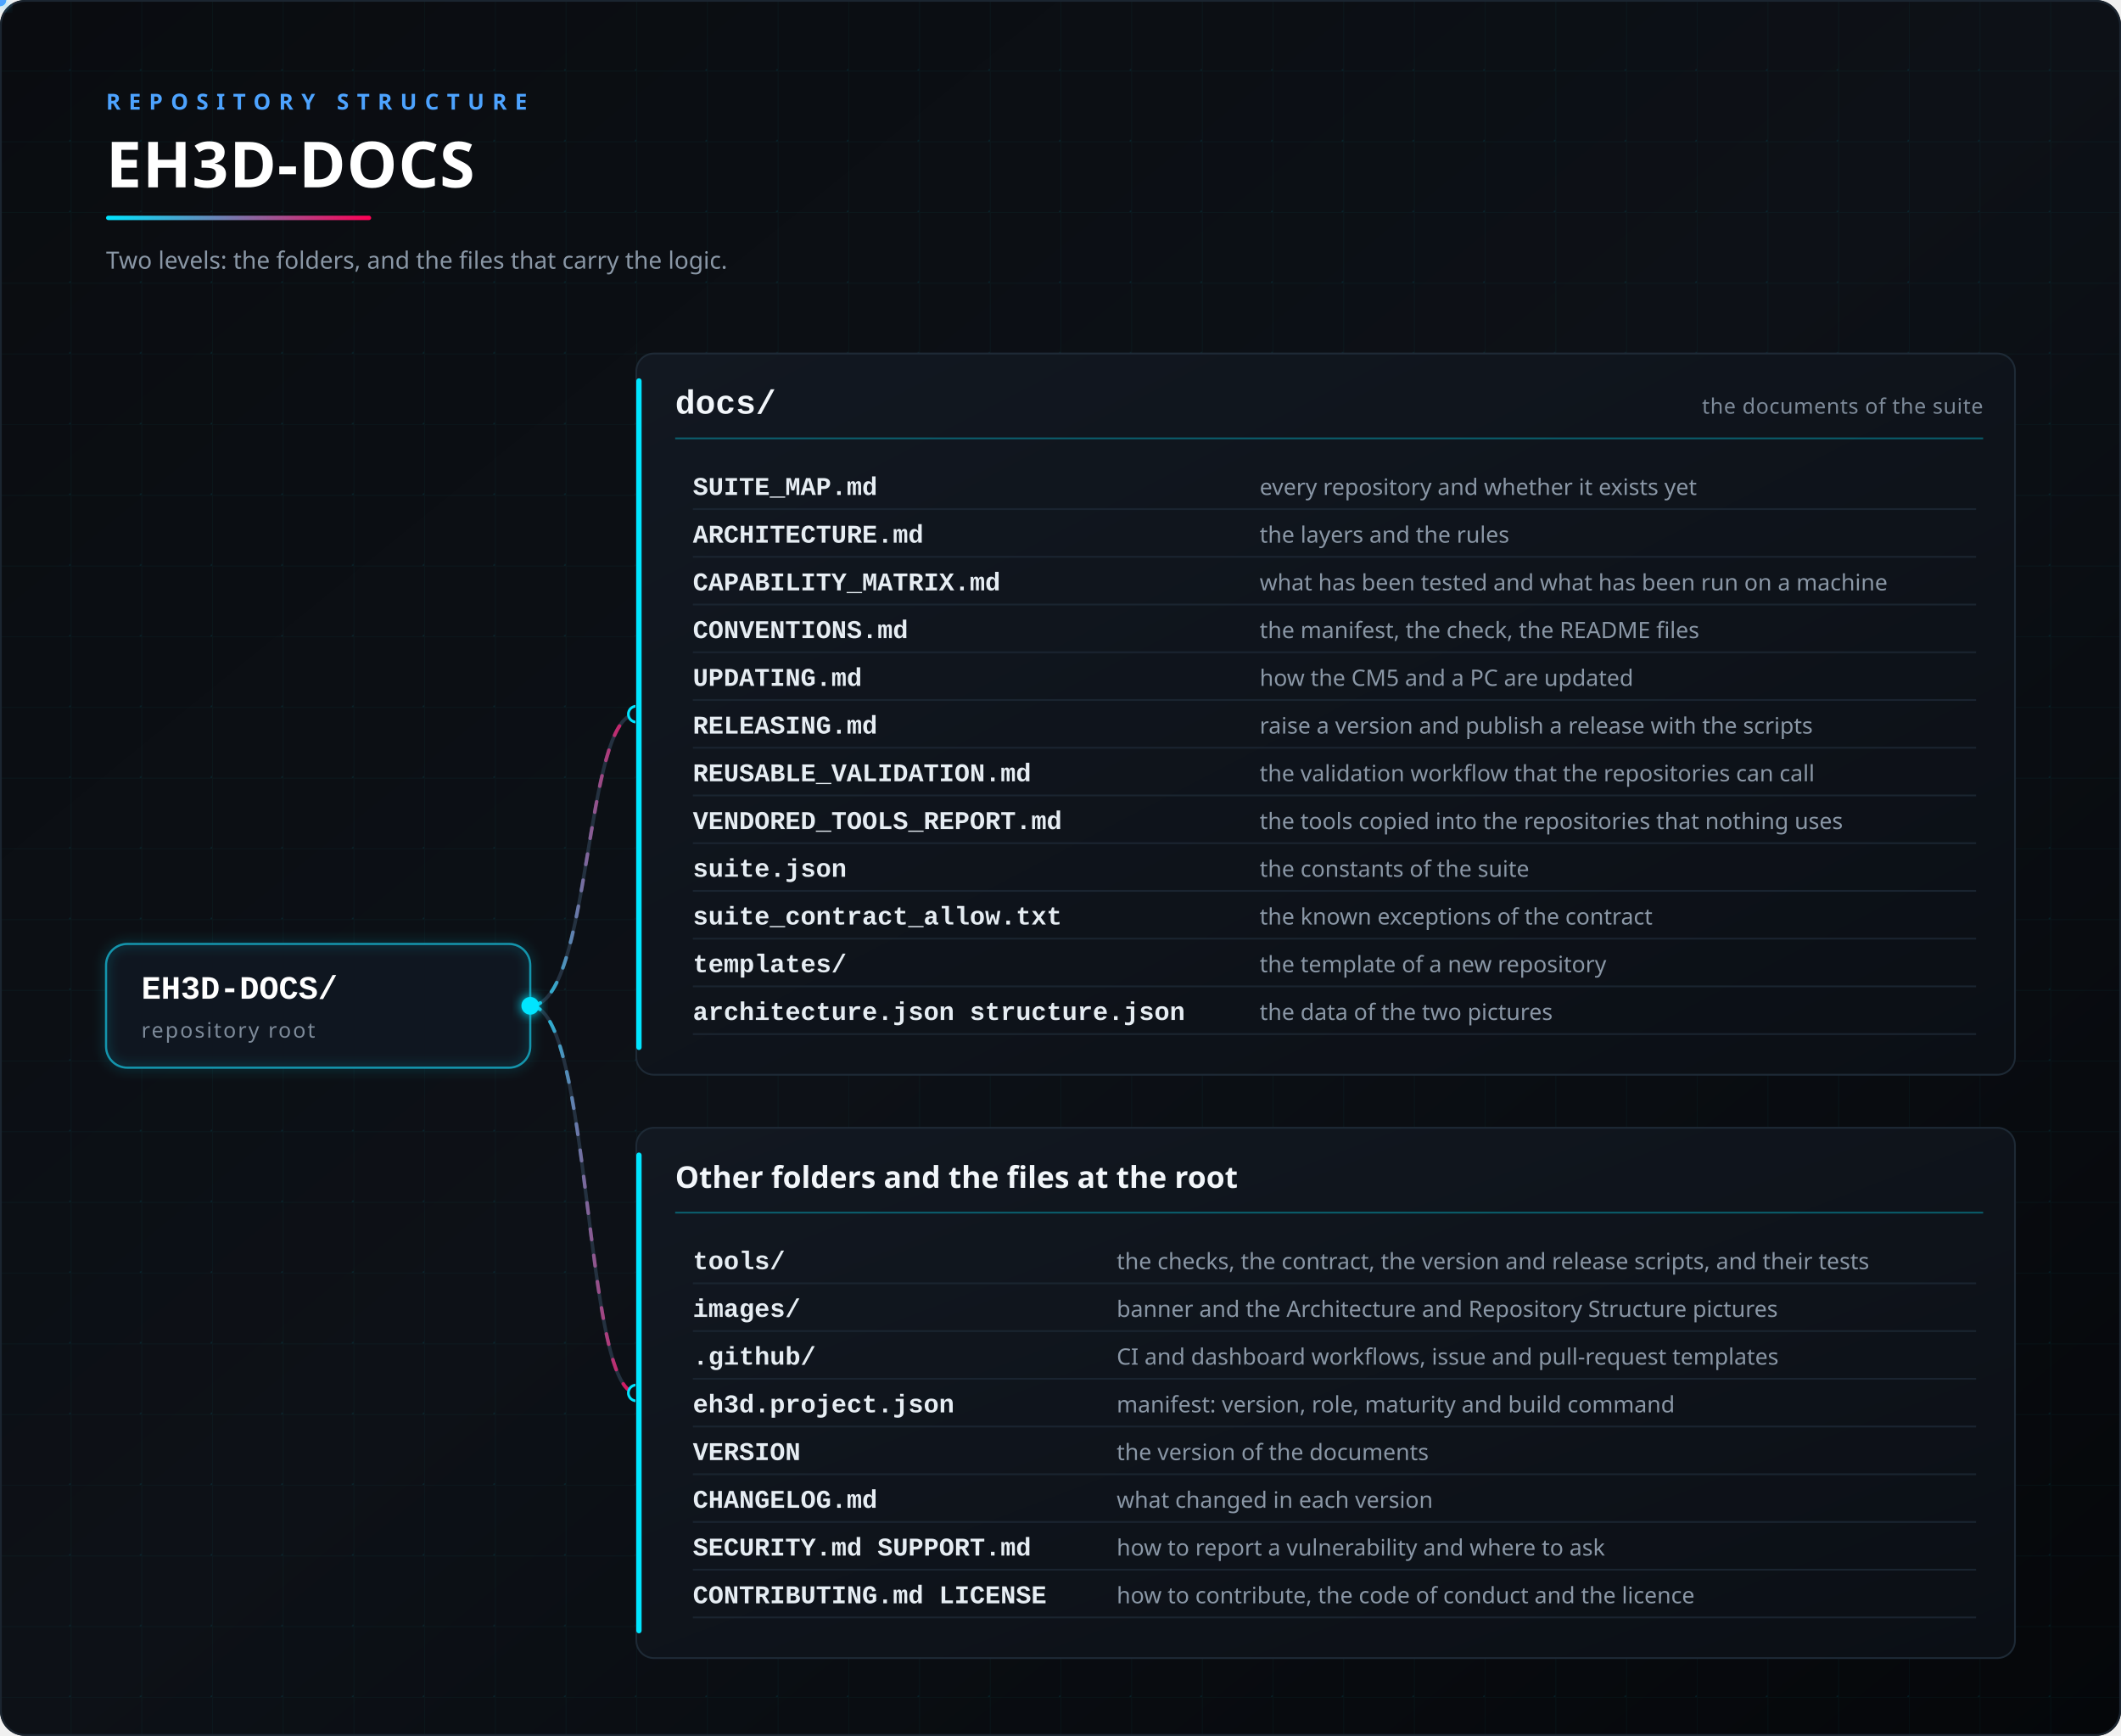
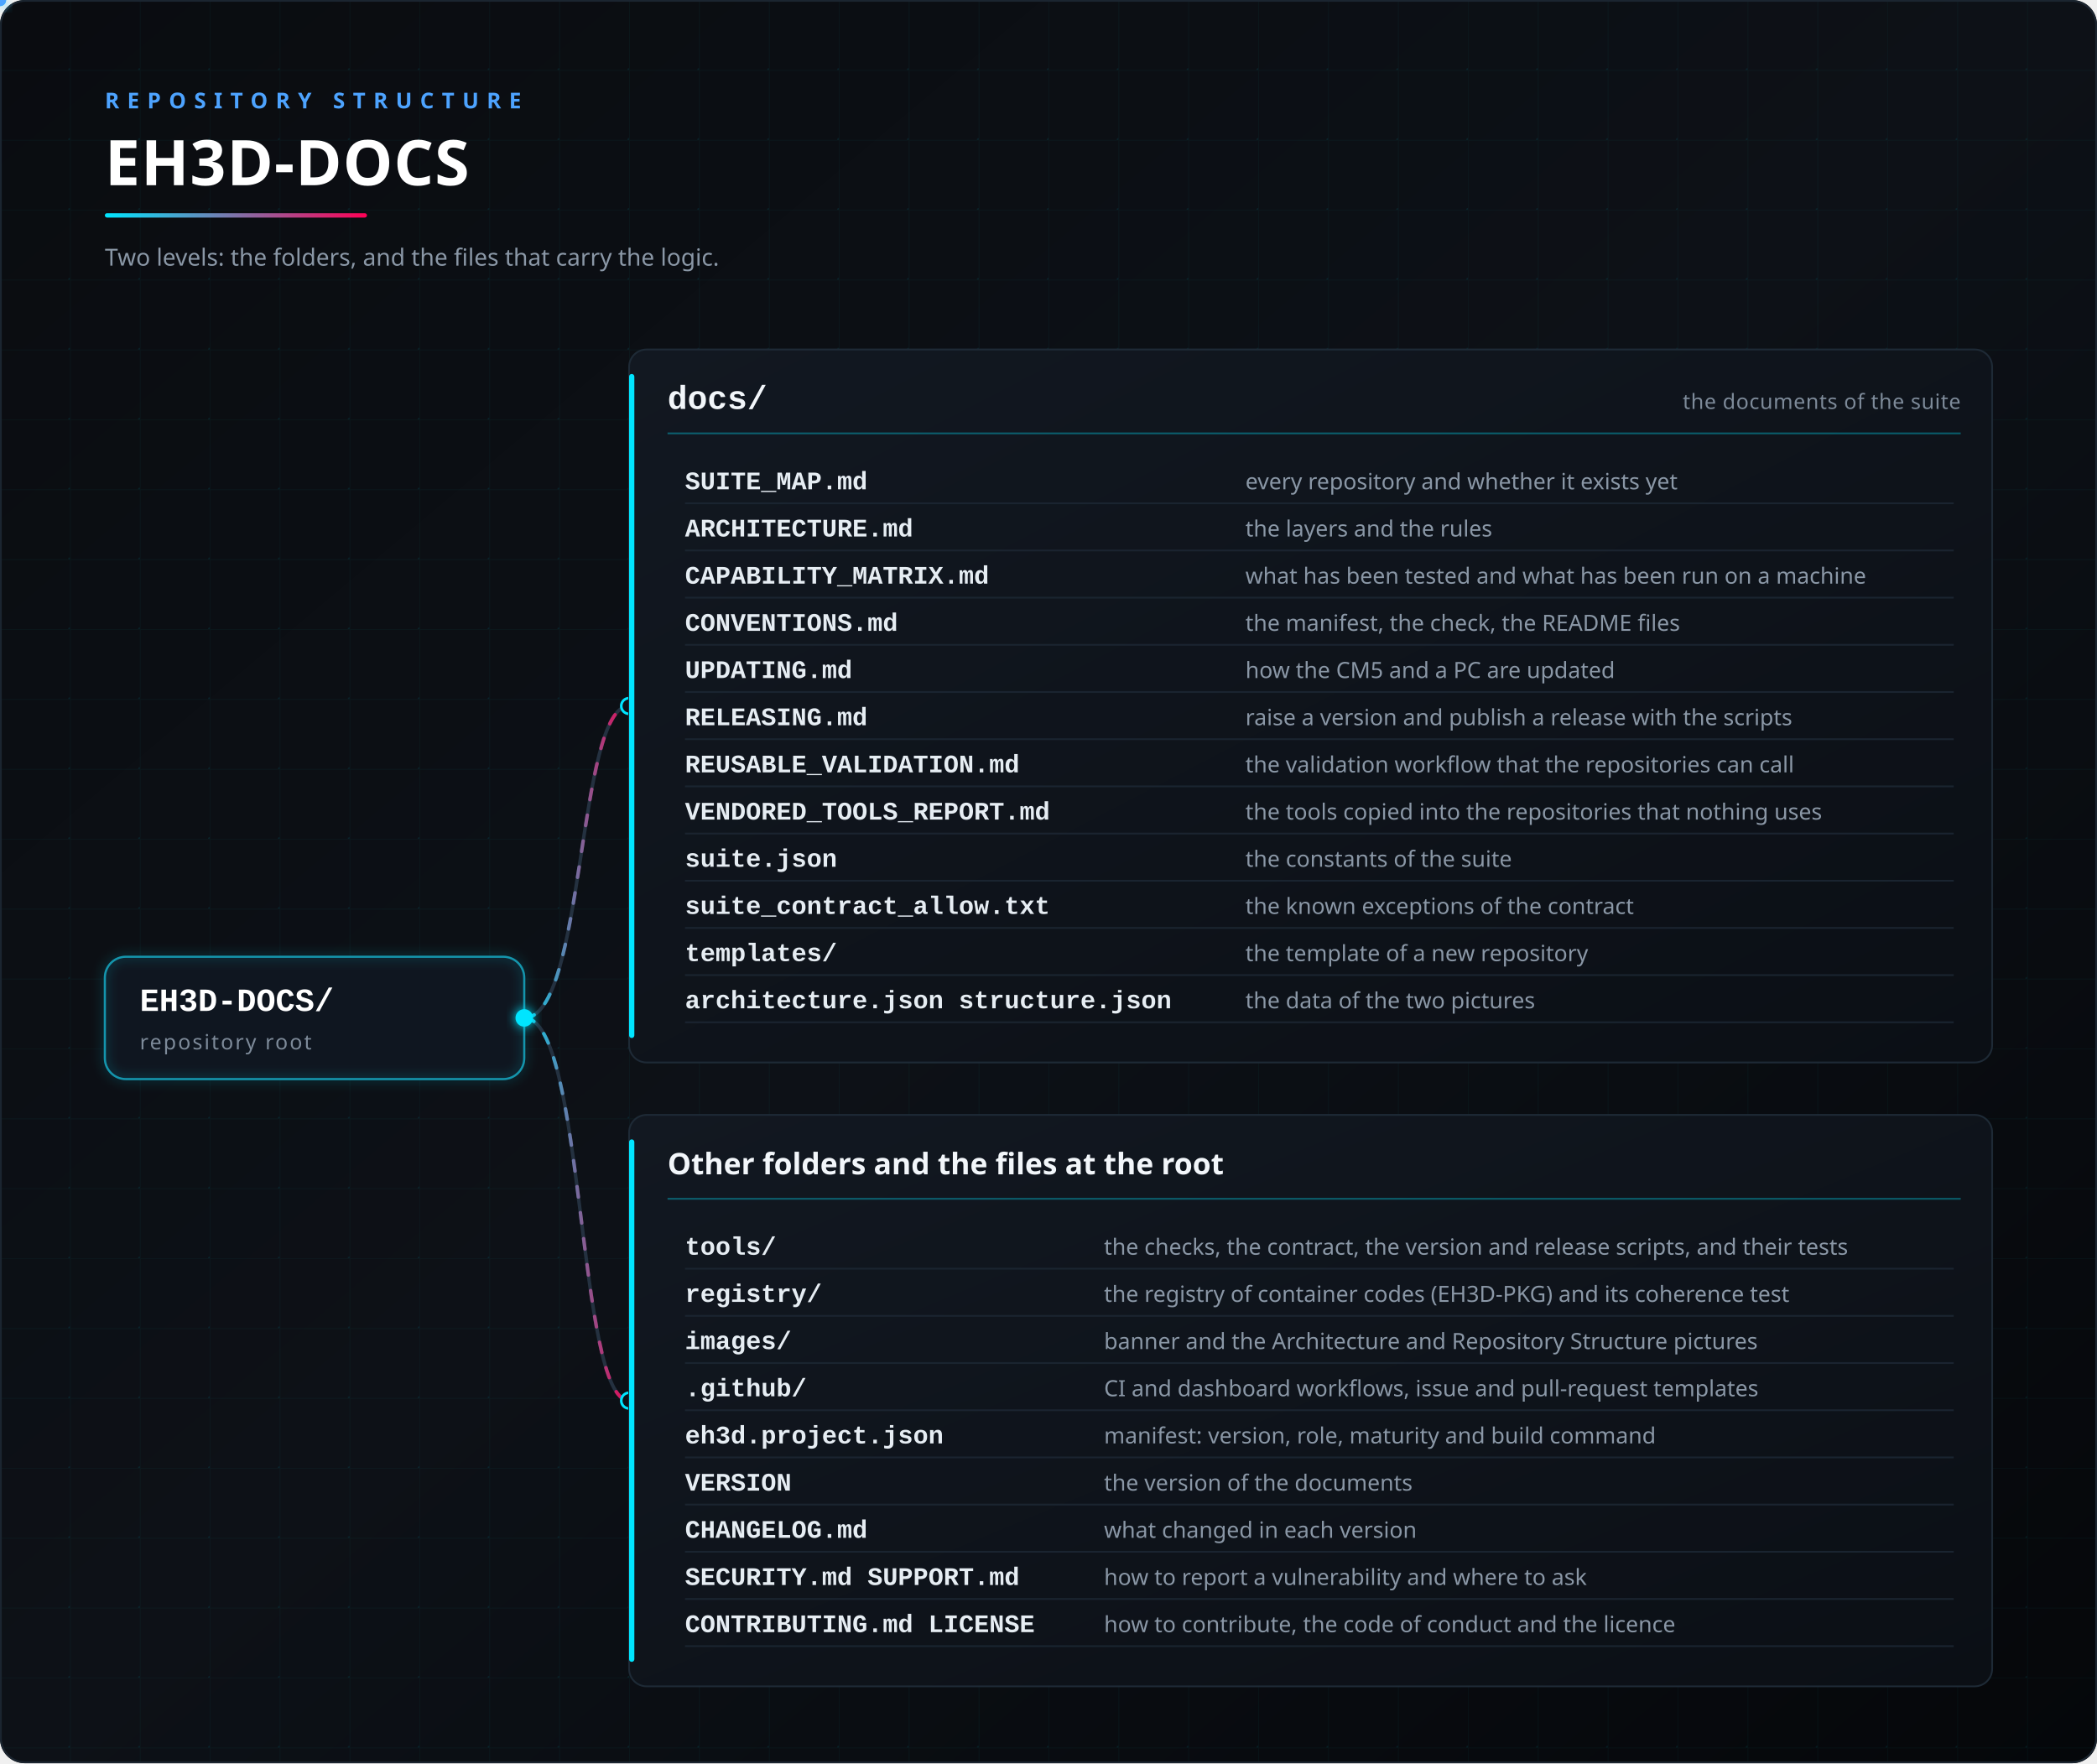
- <svg xmlns="http://www.w3.org/2000/svg" viewBox="0 0 1200 982" width="100%" role="img" aria-labelledby="t d">
+ <svg xmlns="http://www.w3.org/2000/svg" viewBox="0 0 1200 1009" width="100%" role="img" aria-labelledby="t d">
  <defs>
    <linearGradient id="bg" x1="0" y1="0" x2="1" y2="1">
      <stop offset="0" stop-color="#0A0C10" />
      <stop offset="0.5" stop-color="#0D1117" />
      <stop offset="1" stop-color="#05070A" />
    </linearGradient>
    <linearGradient id="card" x1="0" y1="0" x2="1" y2="1">
      <stop offset="0" stop-color="#121821" />
      <stop offset="1" stop-color="#0B0F15" />
    </linearGradient>
    <linearGradient id="line" x1="0" y1="0" x2="1" y2="0">
      <stop offset="0" stop-color="#00E5FF" />
      <stop offset="1" stop-color="#FF0055" />
    </linearGradient>
    <filter id="glow" x="-50%" y="-50%" width="200%" height="200%">
      <feGaussianBlur stdDeviation="3" result="b" />
      <feMerge>
        <feMergeNode in="b" />
        <feMergeNode in="SourceGraphic" />
      </feMerge>
    </filter>
    <pattern id="grid" width="40" height="40" patternUnits="userSpaceOnUse">
      <path d="M40 0H0V40" fill="none" stroke="#00E5FF" stroke-opacity="0.035" />
      <circle cx="40" cy="40" r="1" fill="#00E5FF" fill-opacity="0.09" />
    </pattern>
  </defs>
-   <rect width="1200" height="982" rx="14" fill="url(#bg)" />
-   <rect width="1200" height="982" rx="14" fill="url(#grid)" />
-   <rect x="0.5" y="0.5" width="1199" height="981" rx="14" fill="none" stroke="#1B2530" />
+   <rect width="1200" height="1009" rx="14" fill="url(#bg)" />
+   <rect width="1200" height="1009" rx="14" fill="url(#grid)" />
+   <rect x="0.5" y="0.5" width="1199" height="1008" rx="14" fill="none" stroke="#1B2530" />
  <text x="60" y="62" font-family="'Segoe UI','Noto Sans','Noto Sans CJK SC','Microsoft YaHei','Yu Gothic','Helvetica Neue',Helvetica,Arial,sans-serif" font-size="12.5" font-weight="600" fill="#4DA3FF" text-anchor="start" letter-spacing="4.5">REPOSITORY STRUCTURE</text>
  <text x="60" y="106" font-family="'Segoe UI','Noto Sans','Noto Sans CJK SC','Microsoft YaHei','Yu Gothic','Helvetica Neue',Helvetica,Arial,sans-serif" font-size="36" font-weight="700" fill="#FFFFFF" text-anchor="start" letter-spacing="0.5">EH3D-DOCS</text>
  <rect x="60" y="122" width="150" height="2.5" rx="1.25" fill="url(#line)">
    <animate attributeName="width" values="40;150;150" keyTimes="0;0.4;1" dur="3s" repeatCount="indefinite" />
  </rect>
  <text x="60" y="152" font-family="'Segoe UI','Noto Sans','Noto Sans CJK SC','Microsoft YaHei','Yu Gothic','Helvetica Neue',Helvetica,Arial,sans-serif" font-size="13.5" font-weight="400" fill="#8A97A6" text-anchor="start">Two levels: the folders, and the files that carry the logic.</text>
-   <path id="c0" d="M300,569 C335,569 330,404 360,404" fill="none" stroke="#243140" stroke-width="2" />
-   <path d="M300,569 C335,569 330,404 360,404" fill="none" stroke="url(#line)" stroke-width="2" stroke-linecap="round" stroke-dasharray="6 9" opacity="0.9">
+   <path id="c0" d="M300,582.5 C335,582.5 330,404 360,404" fill="none" stroke="#243140" stroke-width="2" />
+   <path d="M300,582.5 C335,582.5 330,404 360,404" fill="none" stroke="url(#line)" stroke-width="2" stroke-linecap="round" stroke-dasharray="6 9" opacity="0.9">
    <animate attributeName="stroke-dashoffset" from="0" to="-30" dur="1.6s" repeatCount="indefinite" />
  </path>
  <circle cx="360" cy="404" r="4.5" fill="#0D1117" stroke="#00E5FF" stroke-width="1.5" />
-   <path id="c1" d="M300,569 C335,569 330,788 360,788" fill="none" stroke="#243140" stroke-width="2" />
-   <path d="M300,569 C335,569 330,788 360,788" fill="none" stroke="url(#line)" stroke-width="2" stroke-linecap="round" stroke-dasharray="6 9" opacity="0.9">
+   <path id="c1" d="M300,582.5 C335,582.5 330,801.5 360,801.5" fill="none" stroke="#243140" stroke-width="2" />
+   <path d="M300,582.5 C335,582.5 330,801.5 360,801.5" fill="none" stroke="url(#line)" stroke-width="2" stroke-linecap="round" stroke-dasharray="6 9" opacity="0.9">
    <animate attributeName="stroke-dashoffset" from="0" to="-30" dur="1.6s" repeatCount="indefinite" />
  </path>
-   <circle cx="360" cy="788" r="4.5" fill="#0D1117" stroke="#00E5FF" stroke-width="1.5" />
+   <circle cx="360" cy="801.5" r="4.5" fill="#0D1117" stroke="#00E5FF" stroke-width="1.5" />
  <circle r="3.5" fill="#00E5FF" filter="url(#glow)">
    <animateMotion dur="3.4s" repeatCount="indefinite">
      <mpath href="#c0" />
    </animateMotion>
  </circle>
  <circle r="3.5" fill="#4DA3FF" filter="url(#glow)">
    <animateMotion dur="4.2s" repeatCount="indefinite">
      <mpath href="#c1" />
    </animateMotion>
  </circle>
-   <rect x="60" y="534" width="240" height="70" rx="12" fill="#0F1620" stroke="#2A3A4C" stroke-width="1.2" />
-   <rect x="60" y="534" width="240" height="70" rx="12" fill="none" stroke="#00E5FF" stroke-opacity="0.5" stroke-width="1.2" filter="url(#glow)">
+   <rect x="60" y="547.5" width="240" height="70" rx="12" fill="#0F1620" stroke="#2A3A4C" stroke-width="1.2" />
+   <rect x="60" y="547.5" width="240" height="70" rx="12" fill="none" stroke="#00E5FF" stroke-opacity="0.5" stroke-width="1.2" filter="url(#glow)">
    <animate attributeName="stroke-opacity" values="0.15;0.6;0.15" dur="3.6s" repeatCount="indefinite" />
  </rect>
-   <text x="80" y="565" font-family="'JetBrains Mono','Cascadia Code','SFMono-Regular',Consolas,'Liberation Mono',monospace" font-size="18.5" font-weight="700" fill="#FFFFFF" text-anchor="start">EH3D-DOCS/</text>
-   <text x="80" y="587" font-family="'Segoe UI','Noto Sans','Noto Sans CJK SC','Microsoft YaHei','Yu Gothic','Helvetica Neue',Helvetica,Arial,sans-serif" font-size="12" font-weight="400" fill="#7D8A99" text-anchor="start" letter-spacing="1">repository root</text>
-   <circle cx="300" cy="569" r="5" fill="#00E5FF" filter="url(#glow)" />
+   <text x="80" y="578.5" font-family="'JetBrains Mono','Cascadia Code','SFMono-Regular',Consolas,'Liberation Mono',monospace" font-size="18.5" font-weight="700" fill="#FFFFFF" text-anchor="start">EH3D-DOCS/</text>
+   <text x="80" y="600.5" font-family="'Segoe UI','Noto Sans','Noto Sans CJK SC','Microsoft YaHei','Yu Gothic','Helvetica Neue',Helvetica,Arial,sans-serif" font-size="12" font-weight="400" fill="#7D8A99" text-anchor="start" letter-spacing="1">repository root</text>
+   <circle cx="300" cy="582.5" r="5" fill="#00E5FF" filter="url(#glow)" />
  <rect x="360" y="200" width="780" height="408" rx="10" fill="url(#card)" stroke="#1E2A36" stroke-width="1" />
  <rect x="360" y="214" width="3" height="380" rx="1.5" fill="#00E5FF">
    <animate attributeName="opacity" values="0.55;1;0.55" dur="4s" begin="0s" repeatCount="indefinite" />
  </rect>
  <text x="382" y="234" font-family="'JetBrains Mono','Cascadia Code','SFMono-Regular',Consolas,'Liberation Mono',monospace" font-size="19" font-weight="700" fill="#F2F6FA" text-anchor="start">docs/</text>
  <text x="1122" y="234" font-family="'Segoe UI','Noto Sans','Noto Sans CJK SC','Microsoft YaHei','Yu Gothic','Helvetica Neue',Helvetica,Arial,sans-serif" font-size="12" font-weight="400" fill="#7D8A99" text-anchor="end" letter-spacing="0.3">the documents of the suite</text>
  <line x1="382" y1="248" x2="1122" y2="248" stroke="#00E5FF" stroke-opacity="0.35" stroke-width="1" />
  <text x="392" y="280" font-family="'JetBrains Mono','Cascadia Code','SFMono-Regular',Consolas,'Liberation Mono',monospace" font-size="14.5" font-weight="600" fill="#E6EDF3" text-anchor="start">SUITE_MAP.md</text>
  <text x="712.67" y="280" font-family="'Segoe UI','Noto Sans','Noto Sans CJK SC','Microsoft YaHei','Yu Gothic','Helvetica Neue',Helvetica,Arial,sans-serif" font-size="12.8" font-weight="400" fill="#8A97A6" text-anchor="start">every repository and whether it exists yet</text>
  <line x1="392" y1="288" x2="1118" y2="288" stroke="#1A2430" stroke-width="1" />
  <text x="392" y="307" font-family="'JetBrains Mono','Cascadia Code','SFMono-Regular',Consolas,'Liberation Mono',monospace" font-size="14.5" font-weight="600" fill="#E6EDF3" text-anchor="start">ARCHITECTURE.md</text>
  <text x="712.67" y="307" font-family="'Segoe UI','Noto Sans','Noto Sans CJK SC','Microsoft YaHei','Yu Gothic','Helvetica Neue',Helvetica,Arial,sans-serif" font-size="12.8" font-weight="400" fill="#8A97A6" text-anchor="start">the layers and the rules</text>
  <line x1="392" y1="315" x2="1118" y2="315" stroke="#1A2430" stroke-width="1" />
  <text x="392" y="334" font-family="'JetBrains Mono','Cascadia Code','SFMono-Regular',Consolas,'Liberation Mono',monospace" font-size="14.5" font-weight="600" fill="#E6EDF3" text-anchor="start">CAPABILITY_MATRIX.md</text>
  <text x="712.67" y="334" font-family="'Segoe UI','Noto Sans','Noto Sans CJK SC','Microsoft YaHei','Yu Gothic','Helvetica Neue',Helvetica,Arial,sans-serif" font-size="12.8" font-weight="400" fill="#8A97A6" text-anchor="start">what has been tested and what has been run on a machine</text>
  <line x1="392" y1="342" x2="1118" y2="342" stroke="#1A2430" stroke-width="1" />
  <text x="392" y="361" font-family="'JetBrains Mono','Cascadia Code','SFMono-Regular',Consolas,'Liberation Mono',monospace" font-size="14.5" font-weight="600" fill="#E6EDF3" text-anchor="start">CONVENTIONS.md</text>
  <text x="712.67" y="361" font-family="'Segoe UI','Noto Sans','Noto Sans CJK SC','Microsoft YaHei','Yu Gothic','Helvetica Neue',Helvetica,Arial,sans-serif" font-size="12.8" font-weight="400" fill="#8A97A6" text-anchor="start">the manifest, the check, the README files</text>
  <line x1="392" y1="369" x2="1118" y2="369" stroke="#1A2430" stroke-width="1" />
  <text x="392" y="388" font-family="'JetBrains Mono','Cascadia Code','SFMono-Regular',Consolas,'Liberation Mono',monospace" font-size="14.5" font-weight="600" fill="#E6EDF3" text-anchor="start">UPDATING.md</text>
  <text x="712.67" y="388" font-family="'Segoe UI','Noto Sans','Noto Sans CJK SC','Microsoft YaHei','Yu Gothic','Helvetica Neue',Helvetica,Arial,sans-serif" font-size="12.8" font-weight="400" fill="#8A97A6" text-anchor="start">how the CM5 and a PC are updated</text>
  <line x1="392" y1="396" x2="1118" y2="396" stroke="#1A2430" stroke-width="1" />
  <text x="392" y="415" font-family="'JetBrains Mono','Cascadia Code','SFMono-Regular',Consolas,'Liberation Mono',monospace" font-size="14.5" font-weight="600" fill="#E6EDF3" text-anchor="start">RELEASING.md</text>
  <text x="712.67" y="415" font-family="'Segoe UI','Noto Sans','Noto Sans CJK SC','Microsoft YaHei','Yu Gothic','Helvetica Neue',Helvetica,Arial,sans-serif" font-size="12.8" font-weight="400" fill="#8A97A6" text-anchor="start">raise a version and publish a release with the scripts</text>
  <line x1="392" y1="423" x2="1118" y2="423" stroke="#1A2430" stroke-width="1" />
  <text x="392" y="442" font-family="'JetBrains Mono','Cascadia Code','SFMono-Regular',Consolas,'Liberation Mono',monospace" font-size="14.5" font-weight="600" fill="#E6EDF3" text-anchor="start">REUSABLE_VALIDATION.md</text>
  <text x="712.67" y="442" font-family="'Segoe UI','Noto Sans','Noto Sans CJK SC','Microsoft YaHei','Yu Gothic','Helvetica Neue',Helvetica,Arial,sans-serif" font-size="12.8" font-weight="400" fill="#8A97A6" text-anchor="start">the validation workflow that the repositories can call</text>
  <line x1="392" y1="450" x2="1118" y2="450" stroke="#1A2430" stroke-width="1" />
  <text x="392" y="469" font-family="'JetBrains Mono','Cascadia Code','SFMono-Regular',Consolas,'Liberation Mono',monospace" font-size="14.5" font-weight="600" fill="#E6EDF3" text-anchor="start">VENDORED_TOOLS_REPORT.md</text>
  <text x="712.67" y="469" font-family="'Segoe UI','Noto Sans','Noto Sans CJK SC','Microsoft YaHei','Yu Gothic','Helvetica Neue',Helvetica,Arial,sans-serif" font-size="12.8" font-weight="400" fill="#8A97A6" text-anchor="start">the tools copied into the repositories that nothing uses</text>
  <line x1="392" y1="477" x2="1118" y2="477" stroke="#1A2430" stroke-width="1" />
  <text x="392" y="496" font-family="'JetBrains Mono','Cascadia Code','SFMono-Regular',Consolas,'Liberation Mono',monospace" font-size="14.5" font-weight="600" fill="#E6EDF3" text-anchor="start">suite.json</text>
  <text x="712.67" y="496" font-family="'Segoe UI','Noto Sans','Noto Sans CJK SC','Microsoft YaHei','Yu Gothic','Helvetica Neue',Helvetica,Arial,sans-serif" font-size="12.8" font-weight="400" fill="#8A97A6" text-anchor="start">the constants of the suite</text>
  <line x1="392" y1="504" x2="1118" y2="504" stroke="#1A2430" stroke-width="1" />
  <text x="392" y="523" font-family="'JetBrains Mono','Cascadia Code','SFMono-Regular',Consolas,'Liberation Mono',monospace" font-size="14.5" font-weight="600" fill="#E6EDF3" text-anchor="start">suite_contract_allow.txt</text>
  <text x="712.67" y="523" font-family="'Segoe UI','Noto Sans','Noto Sans CJK SC','Microsoft YaHei','Yu Gothic','Helvetica Neue',Helvetica,Arial,sans-serif" font-size="12.8" font-weight="400" fill="#8A97A6" text-anchor="start">the known exceptions of the contract</text>
  <line x1="392" y1="531" x2="1118" y2="531" stroke="#1A2430" stroke-width="1" />
  <text x="392" y="550" font-family="'JetBrains Mono','Cascadia Code','SFMono-Regular',Consolas,'Liberation Mono',monospace" font-size="14.5" font-weight="600" fill="#E6EDF3" text-anchor="start">templates/</text>
  <text x="712.67" y="550" font-family="'Segoe UI','Noto Sans','Noto Sans CJK SC','Microsoft YaHei','Yu Gothic','Helvetica Neue',Helvetica,Arial,sans-serif" font-size="12.8" font-weight="400" fill="#8A97A6" text-anchor="start">the template of a new repository</text>
  <line x1="392" y1="558" x2="1118" y2="558" stroke="#1A2430" stroke-width="1" />
  <text x="392" y="577" font-family="'JetBrains Mono','Cascadia Code','SFMono-Regular',Consolas,'Liberation Mono',monospace" font-size="14.5" font-weight="600" fill="#E6EDF3" text-anchor="start">architecture.json  structure.json</text>
  <text x="712.67" y="577" font-family="'Segoe UI','Noto Sans','Noto Sans CJK SC','Microsoft YaHei','Yu Gothic','Helvetica Neue',Helvetica,Arial,sans-serif" font-size="12.8" font-weight="400" fill="#8A97A6" text-anchor="start">the data of the two pictures</text>
  <line x1="392" y1="585" x2="1118" y2="585" stroke="#1A2430" stroke-width="1" />
-   <rect x="360" y="638" width="780" height="300" rx="10" fill="url(#card)" stroke="#1E2A36" stroke-width="1" />
-   <rect x="360" y="652" width="3" height="272" rx="1.5" fill="#00E5FF">
+   <rect x="360" y="638" width="780" height="327" rx="10" fill="url(#card)" stroke="#1E2A36" stroke-width="1" />
+   <rect x="360" y="652" width="3" height="299" rx="1.5" fill="#00E5FF">
    <animate attributeName="opacity" values="0.55;1;0.55" dur="4s" begin="0.6s" repeatCount="indefinite" />
  </rect>
  <text x="382" y="672" font-family="'Segoe UI','Noto Sans','Noto Sans CJK SC','Microsoft YaHei','Yu Gothic','Helvetica Neue',Helvetica,Arial,sans-serif" font-size="17" font-weight="700" fill="#F2F6FA" text-anchor="start">Other folders and the files at the root</text>
  <line x1="382" y1="686" x2="1122" y2="686" stroke="#00E5FF" stroke-opacity="0.35" stroke-width="1" />
  <text x="392" y="718" font-family="'JetBrains Mono','Cascadia Code','SFMono-Regular',Consolas,'Liberation Mono',monospace" font-size="14.5" font-weight="600" fill="#E6EDF3" text-anchor="start">tools/</text>
  <text x="631.76" y="718" font-family="'Segoe UI','Noto Sans','Noto Sans CJK SC','Microsoft YaHei','Yu Gothic','Helvetica Neue',Helvetica,Arial,sans-serif" font-size="12.8" font-weight="400" fill="#8A97A6" text-anchor="start">the checks, the contract, the version and release scripts, and their tests</text>
  <line x1="392" y1="726" x2="1118" y2="726" stroke="#1A2430" stroke-width="1" />
-   <text x="392" y="745" font-family="'JetBrains Mono','Cascadia Code','SFMono-Regular',Consolas,'Liberation Mono',monospace" font-size="14.5" font-weight="600" fill="#E6EDF3" text-anchor="start">images/</text>
-   <text x="631.76" y="745" font-family="'Segoe UI','Noto Sans','Noto Sans CJK SC','Microsoft YaHei','Yu Gothic','Helvetica Neue',Helvetica,Arial,sans-serif" font-size="12.8" font-weight="400" fill="#8A97A6" text-anchor="start">banner and the Architecture and Repository Structure pictures</text>
+   <text x="392" y="745" font-family="'JetBrains Mono','Cascadia Code','SFMono-Regular',Consolas,'Liberation Mono',monospace" font-size="14.5" font-weight="600" fill="#E6EDF3" text-anchor="start">registry/</text>
+   <text x="631.76" y="745" font-family="'Segoe UI','Noto Sans','Noto Sans CJK SC','Microsoft YaHei','Yu Gothic','Helvetica Neue',Helvetica,Arial,sans-serif" font-size="12.8" font-weight="400" fill="#8A97A6" text-anchor="start">the registry of container codes (EH3D-PKG) and its coherence test</text>
  <line x1="392" y1="753" x2="1118" y2="753" stroke="#1A2430" stroke-width="1" />
-   <text x="392" y="772" font-family="'JetBrains Mono','Cascadia Code','SFMono-Regular',Consolas,'Liberation Mono',monospace" font-size="14.5" font-weight="600" fill="#E6EDF3" text-anchor="start">.github/</text>
-   <text x="631.76" y="772" font-family="'Segoe UI','Noto Sans','Noto Sans CJK SC','Microsoft YaHei','Yu Gothic','Helvetica Neue',Helvetica,Arial,sans-serif" font-size="12.8" font-weight="400" fill="#8A97A6" text-anchor="start">CI and dashboard workflows, issue and pull-request templates</text>
+   <text x="392" y="772" font-family="'JetBrains Mono','Cascadia Code','SFMono-Regular',Consolas,'Liberation Mono',monospace" font-size="14.5" font-weight="600" fill="#E6EDF3" text-anchor="start">images/</text>
+   <text x="631.76" y="772" font-family="'Segoe UI','Noto Sans','Noto Sans CJK SC','Microsoft YaHei','Yu Gothic','Helvetica Neue',Helvetica,Arial,sans-serif" font-size="12.8" font-weight="400" fill="#8A97A6" text-anchor="start">banner and the Architecture and Repository Structure pictures</text>
  <line x1="392" y1="780" x2="1118" y2="780" stroke="#1A2430" stroke-width="1" />
-   <text x="392" y="799" font-family="'JetBrains Mono','Cascadia Code','SFMono-Regular',Consolas,'Liberation Mono',monospace" font-size="14.5" font-weight="600" fill="#E6EDF3" text-anchor="start">eh3d.project.json</text>
-   <text x="631.76" y="799" font-family="'Segoe UI','Noto Sans','Noto Sans CJK SC','Microsoft YaHei','Yu Gothic','Helvetica Neue',Helvetica,Arial,sans-serif" font-size="12.8" font-weight="400" fill="#8A97A6" text-anchor="start">manifest: version, role, maturity and build command</text>
+   <text x="392" y="799" font-family="'JetBrains Mono','Cascadia Code','SFMono-Regular',Consolas,'Liberation Mono',monospace" font-size="14.5" font-weight="600" fill="#E6EDF3" text-anchor="start">.github/</text>
+   <text x="631.76" y="799" font-family="'Segoe UI','Noto Sans','Noto Sans CJK SC','Microsoft YaHei','Yu Gothic','Helvetica Neue',Helvetica,Arial,sans-serif" font-size="12.8" font-weight="400" fill="#8A97A6" text-anchor="start">CI and dashboard workflows, issue and pull-request templates</text>
  <line x1="392" y1="807" x2="1118" y2="807" stroke="#1A2430" stroke-width="1" />
-   <text x="392" y="826" font-family="'JetBrains Mono','Cascadia Code','SFMono-Regular',Consolas,'Liberation Mono',monospace" font-size="14.5" font-weight="600" fill="#E6EDF3" text-anchor="start">VERSION</text>
-   <text x="631.76" y="826" font-family="'Segoe UI','Noto Sans','Noto Sans CJK SC','Microsoft YaHei','Yu Gothic','Helvetica Neue',Helvetica,Arial,sans-serif" font-size="12.8" font-weight="400" fill="#8A97A6" text-anchor="start">the version of the documents</text>
+   <text x="392" y="826" font-family="'JetBrains Mono','Cascadia Code','SFMono-Regular',Consolas,'Liberation Mono',monospace" font-size="14.5" font-weight="600" fill="#E6EDF3" text-anchor="start">eh3d.project.json</text>
+   <text x="631.76" y="826" font-family="'Segoe UI','Noto Sans','Noto Sans CJK SC','Microsoft YaHei','Yu Gothic','Helvetica Neue',Helvetica,Arial,sans-serif" font-size="12.8" font-weight="400" fill="#8A97A6" text-anchor="start">manifest: version, role, maturity and build command</text>
  <line x1="392" y1="834" x2="1118" y2="834" stroke="#1A2430" stroke-width="1" />
-   <text x="392" y="853" font-family="'JetBrains Mono','Cascadia Code','SFMono-Regular',Consolas,'Liberation Mono',monospace" font-size="14.5" font-weight="600" fill="#E6EDF3" text-anchor="start">CHANGELOG.md</text>
-   <text x="631.76" y="853" font-family="'Segoe UI','Noto Sans','Noto Sans CJK SC','Microsoft YaHei','Yu Gothic','Helvetica Neue',Helvetica,Arial,sans-serif" font-size="12.8" font-weight="400" fill="#8A97A6" text-anchor="start">what changed in each version</text>
+   <text x="392" y="853" font-family="'JetBrains Mono','Cascadia Code','SFMono-Regular',Consolas,'Liberation Mono',monospace" font-size="14.5" font-weight="600" fill="#E6EDF3" text-anchor="start">VERSION</text>
+   <text x="631.76" y="853" font-family="'Segoe UI','Noto Sans','Noto Sans CJK SC','Microsoft YaHei','Yu Gothic','Helvetica Neue',Helvetica,Arial,sans-serif" font-size="12.8" font-weight="400" fill="#8A97A6" text-anchor="start">the version of the documents</text>
  <line x1="392" y1="861" x2="1118" y2="861" stroke="#1A2430" stroke-width="1" />
-   <text x="392" y="880" font-family="'JetBrains Mono','Cascadia Code','SFMono-Regular',Consolas,'Liberation Mono',monospace" font-size="14.5" font-weight="600" fill="#E6EDF3" text-anchor="start">SECURITY.md  SUPPORT.md</text>
-   <text x="631.76" y="880" font-family="'Segoe UI','Noto Sans','Noto Sans CJK SC','Microsoft YaHei','Yu Gothic','Helvetica Neue',Helvetica,Arial,sans-serif" font-size="12.8" font-weight="400" fill="#8A97A6" text-anchor="start">how to report a vulnerability and where to ask</text>
+   <text x="392" y="880" font-family="'JetBrains Mono','Cascadia Code','SFMono-Regular',Consolas,'Liberation Mono',monospace" font-size="14.5" font-weight="600" fill="#E6EDF3" text-anchor="start">CHANGELOG.md</text>
+   <text x="631.76" y="880" font-family="'Segoe UI','Noto Sans','Noto Sans CJK SC','Microsoft YaHei','Yu Gothic','Helvetica Neue',Helvetica,Arial,sans-serif" font-size="12.8" font-weight="400" fill="#8A97A6" text-anchor="start">what changed in each version</text>
  <line x1="392" y1="888" x2="1118" y2="888" stroke="#1A2430" stroke-width="1" />
-   <text x="392" y="907" font-family="'JetBrains Mono','Cascadia Code','SFMono-Regular',Consolas,'Liberation Mono',monospace" font-size="14.5" font-weight="600" fill="#E6EDF3" text-anchor="start">CONTRIBUTING.md  LICENSE</text>
-   <text x="631.76" y="907" font-family="'Segoe UI','Noto Sans','Noto Sans CJK SC','Microsoft YaHei','Yu Gothic','Helvetica Neue',Helvetica,Arial,sans-serif" font-size="12.8" font-weight="400" fill="#8A97A6" text-anchor="start">how to contribute, the code of conduct and the licence</text>
+   <text x="392" y="907" font-family="'JetBrains Mono','Cascadia Code','SFMono-Regular',Consolas,'Liberation Mono',monospace" font-size="14.5" font-weight="600" fill="#E6EDF3" text-anchor="start">SECURITY.md  SUPPORT.md</text>
+   <text x="631.76" y="907" font-family="'Segoe UI','Noto Sans','Noto Sans CJK SC','Microsoft YaHei','Yu Gothic','Helvetica Neue',Helvetica,Arial,sans-serif" font-size="12.8" font-weight="400" fill="#8A97A6" text-anchor="start">how to report a vulnerability and where to ask</text>
  <line x1="392" y1="915" x2="1118" y2="915" stroke="#1A2430" stroke-width="1" />
+   <text x="392" y="934" font-family="'JetBrains Mono','Cascadia Code','SFMono-Regular',Consolas,'Liberation Mono',monospace" font-size="14.5" font-weight="600" fill="#E6EDF3" text-anchor="start">CONTRIBUTING.md  LICENSE</text>
+   <text x="631.76" y="934" font-family="'Segoe UI','Noto Sans','Noto Sans CJK SC','Microsoft YaHei','Yu Gothic','Helvetica Neue',Helvetica,Arial,sans-serif" font-size="12.8" font-weight="400" fill="#8A97A6" text-anchor="start">how to contribute, the code of conduct and the licence</text>
+   <line x1="392" y1="942" x2="1118" y2="942" stroke="#1A2430" stroke-width="1" />
</svg>
